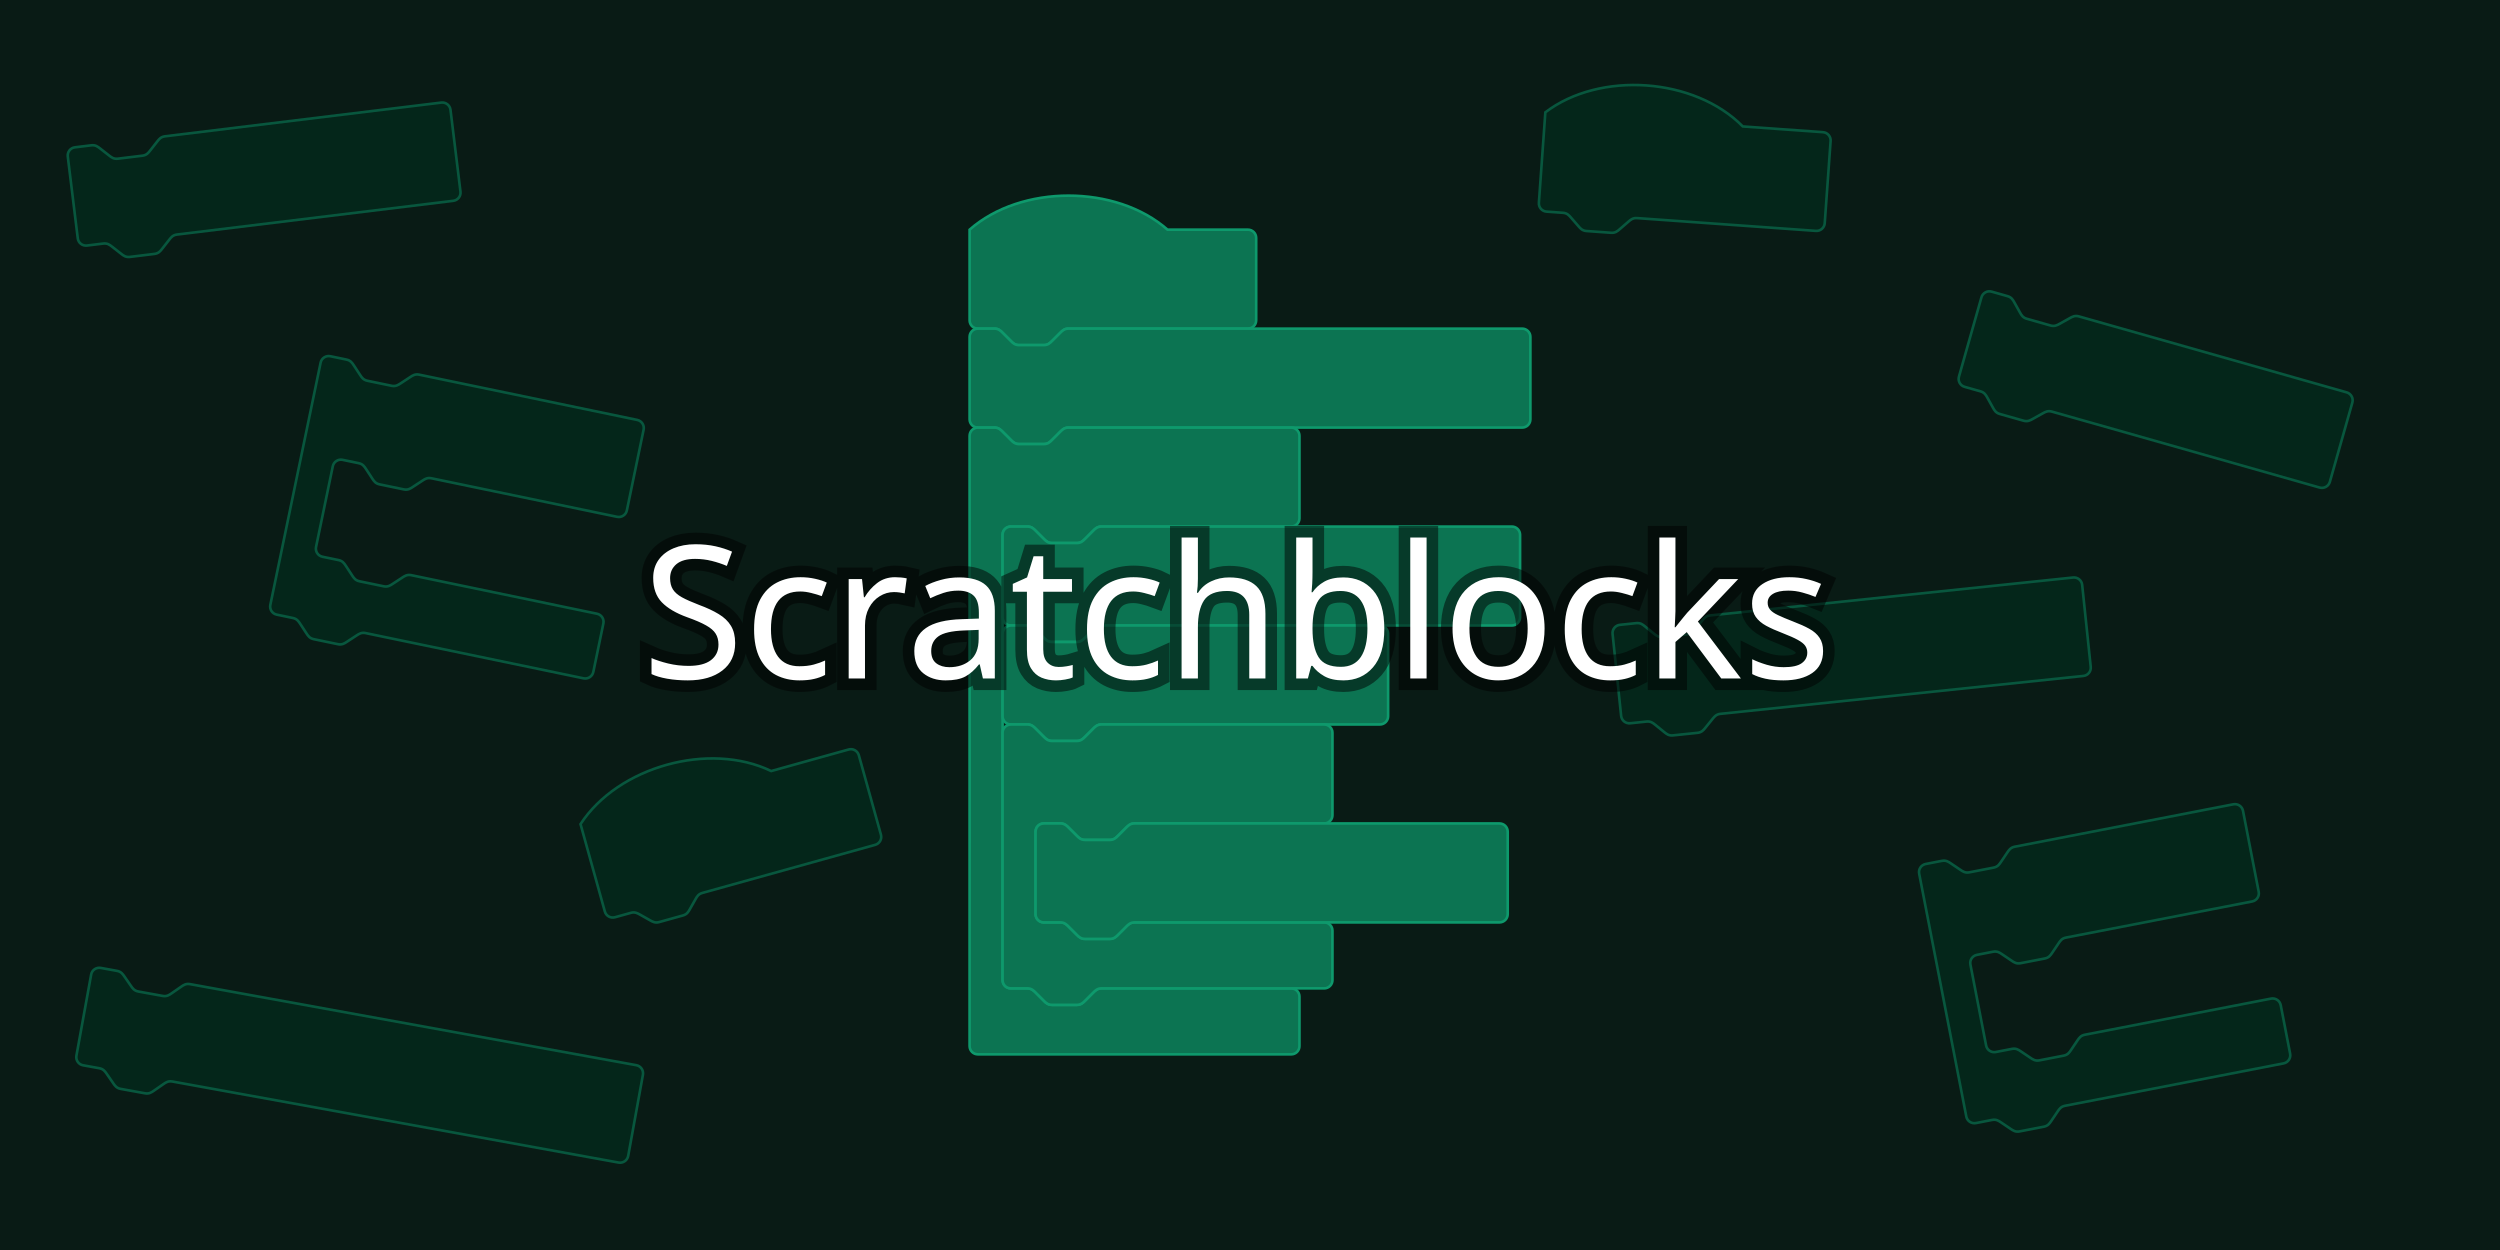
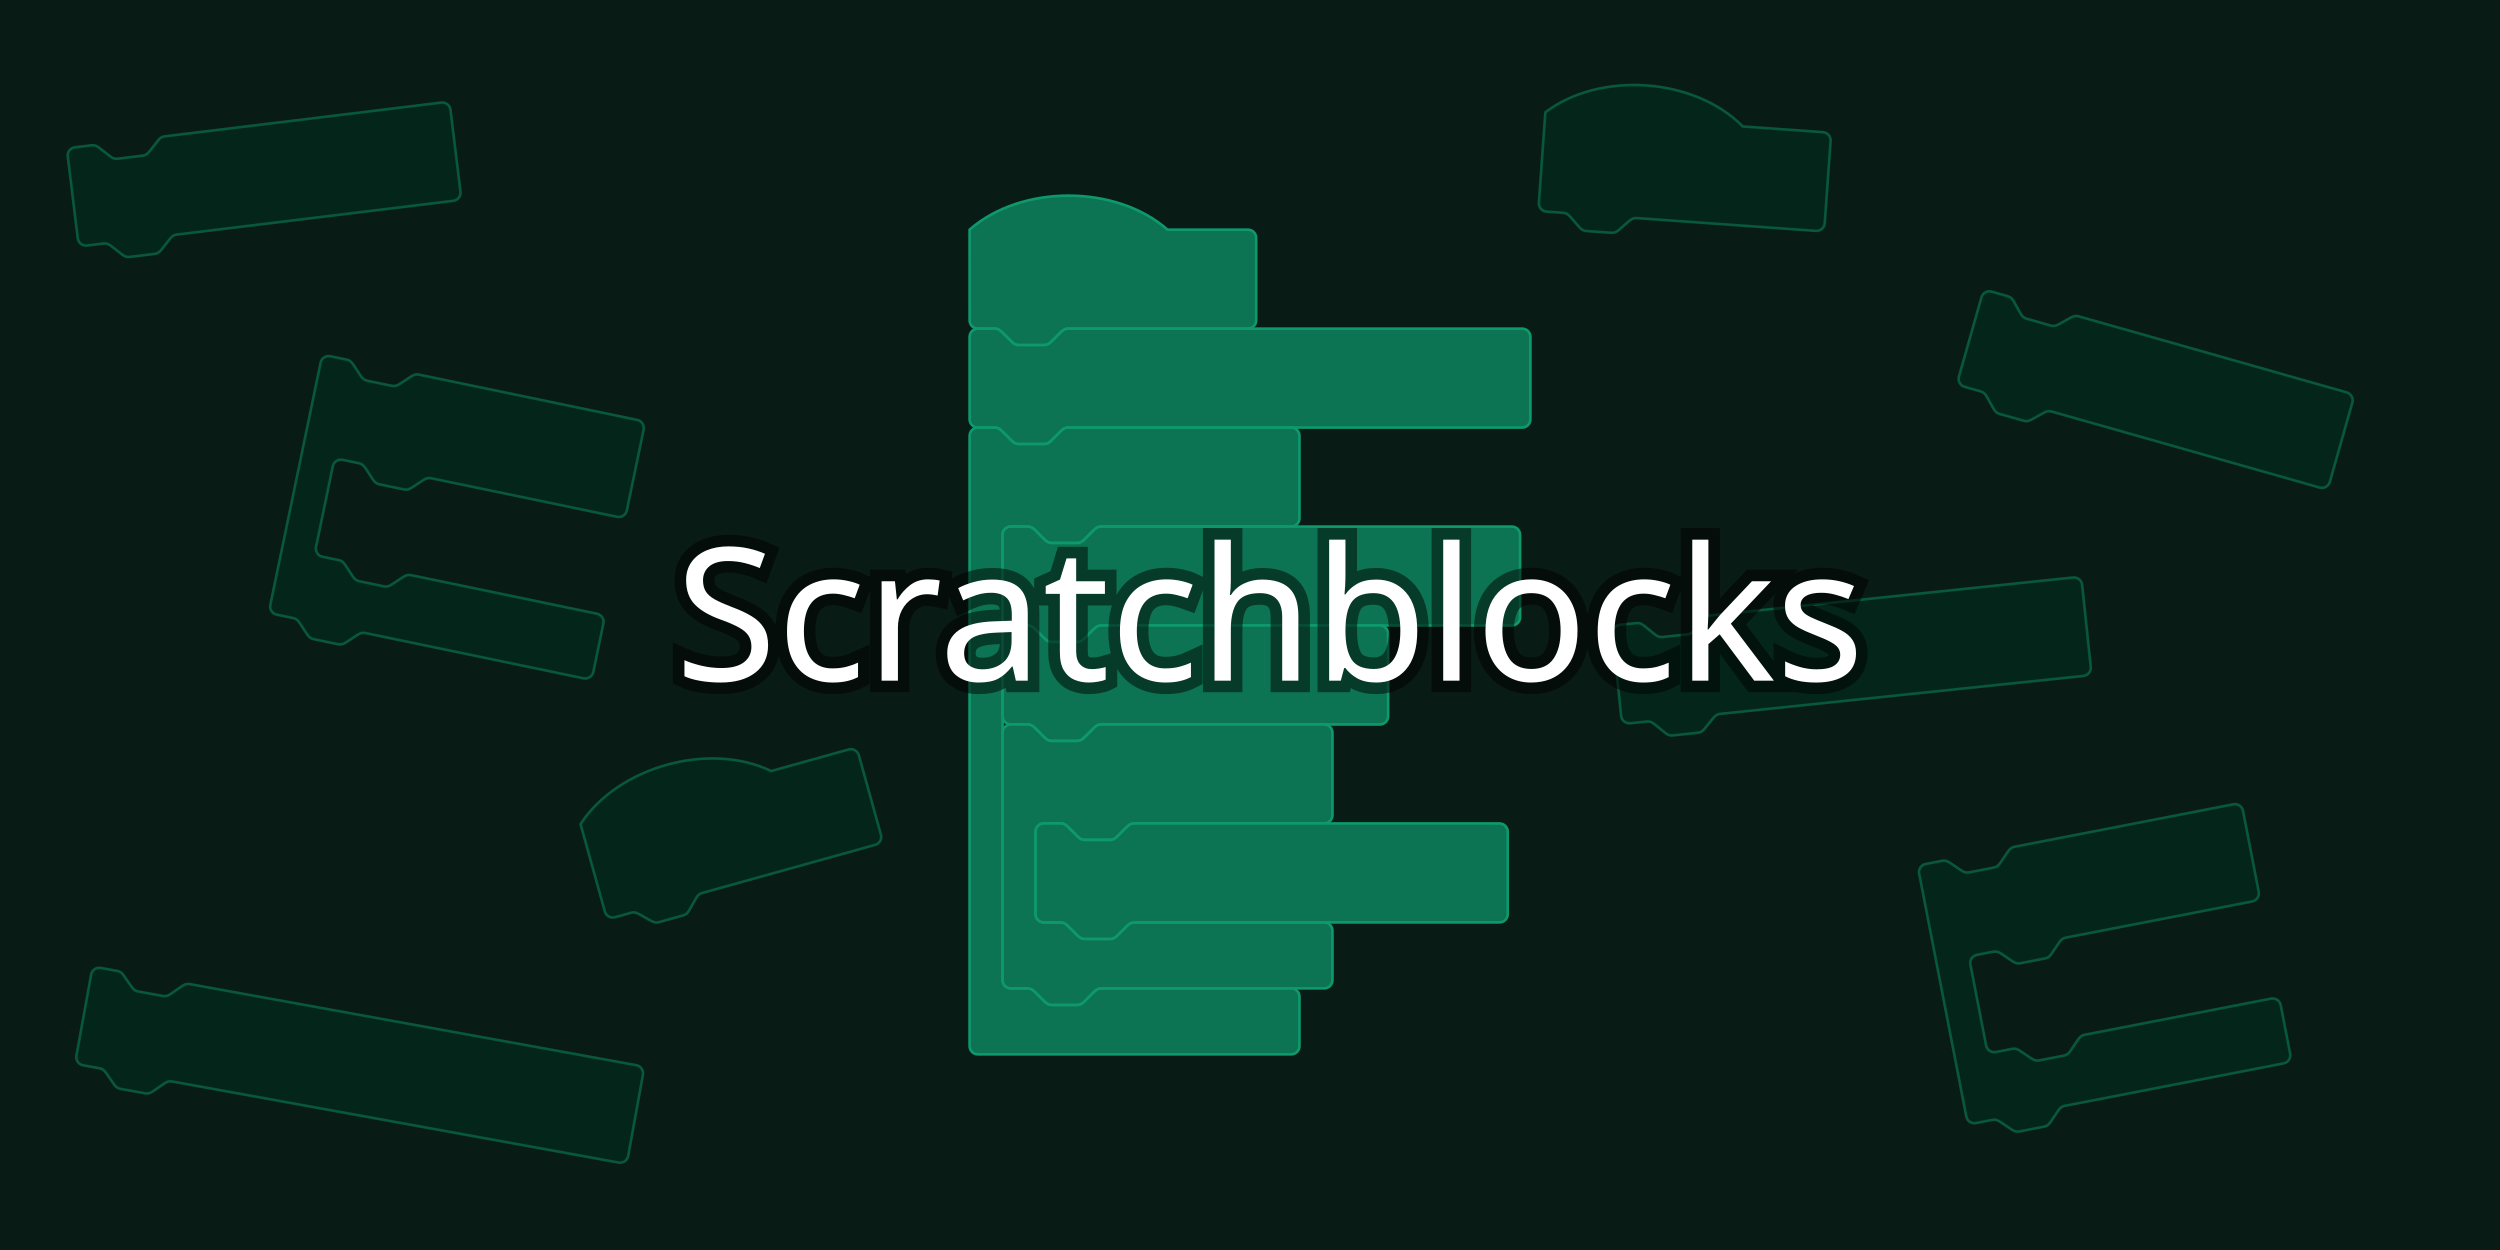
<svg xmlns="http://www.w3.org/2000/svg" version="1.1" width="476" height="238" viewBox="0,0,476,238">
  <defs>
    <style type="text/css">
-       @font-face {
-         font-family: 'Nunito';
-         src: url('https://p7scratchextensions.pages.dev/extras/fonts/Nunito.ttf') format('truetype');
-       }
-       .text {
-         font-family: 'Nunito', sans-serif;
-       }
+         @font-face {
+             font-family: 'Nunito';
+             src: url('https://p7scratchextensions.pages.dev/extras/fonts/Nunito.ttf') format('truetype');
+         }
+         .text {
+             font-family: 'Nunito', sans-serif;
+         }
    </style>
  </defs>
-   <g transform="translate(-2,-61)">
-     <g data-paper-data="{&quot;isPaintingLayer&quot;:true}" fill-rule="nonzero" stroke-linecap="butt" stroke-linejoin="miter" stroke-miterlimit="10" stroke-dasharray="" stroke-dashoffset="0" style="mix-blend-mode: normal">
+   <g transform="translate(-2,-61.00001)">
+     <g stroke-miterlimit="10">
      <path d="M2,299v-238h476v238z" fill="#091b15" stroke="none" stroke-width="1" />
      <path d="M367.408,227.345c-0.165,-0.851 0.391,-1.675 1.242,-1.841l3.083,-0.598c0.771,-0.15 1.231,0.161 1.691,0.472l1.841,1.242c0.46,0.311 0.92,0.621 1.691,0.472l4.624,-0.897c0.771,-0.15 1.081,-0.61 1.392,-1.07l1.242,-1.841c0.311,-0.46 0.621,-0.92 1.392,-1.07l41.62,-8.075c0.851,-0.165 1.675,0.391 1.841,1.242l2.991,15.415c0.165,0.851 -0.391,1.675 -1.242,1.841l-35.454,6.879c-0.771,0.15 -1.081,0.61 -1.392,1.07l-1.242,1.841c-0.311,0.46 -0.621,0.92 -1.392,1.07l-4.624,0.897c-0.771,0.15 -1.231,-0.161 -1.691,-0.472l-1.841,-1.242c-0.46,-0.311 -0.92,-0.621 -1.691,-0.472l-3.083,0.598c-0.851,0.165 -1.408,0.989 -1.242,1.841l2.991,15.415c0.165,0.851 0.989,1.408 1.841,1.242l3.083,-0.598c0.771,-0.15 1.231,0.161 1.691,0.472l1.841,1.242c0.46,0.311 0.92,0.621 1.691,0.472l4.624,-0.897c0.771,-0.15 1.081,-0.61 1.392,-1.07l1.242,-1.841c0.311,-0.46 0.621,-0.92 1.392,-1.07l35.454,-6.879c0.851,-0.165 1.675,0.391 1.841,1.242l1.794,9.249c0.165,0.851 -0.391,1.675 -1.242,1.841l-41.62,8.075c-0.771,0.15 -1.081,0.61 -1.392,1.07l-1.242,1.841c-0.311,0.46 -0.621,0.92 -1.392,1.07l-4.624,0.897c-0.771,0.15 -1.231,-0.161 -1.691,-0.472l-1.841,-1.242c-0.46,-0.311 -0.92,-0.621 -1.691,-0.472l-3.083,0.598c-0.851,0.165 -1.675,-0.391 -1.841,-1.242z" fill="#04261a" stroke="#08573e" stroke-width="0.5" />
      <path d="M296.233,82.387c10.405,-7.914 28.416,-6.627 37.59,2.687l15.271,1.092c0.865,0.062 1.516,0.813 1.454,1.678l-1.12,15.662c-0.062,0.865 -0.813,1.516 -1.678,1.454l-34.066,-2.435c-0.783,-0.056 -1.203,0.308 -1.622,0.671l-1.678,1.454c-0.42,0.364 -0.839,0.727 -1.622,0.671l-4.699,-0.336c-0.783,-0.056 -1.147,-0.476 -1.51,-0.895l-1.454,-1.678c-0.364,-0.42 -0.727,-0.839 -1.51,-0.895l-3.132,-0.224c-0.865,-0.062 -1.516,-0.813 -1.454,-1.678z" fill="#04261a" stroke="#08573e" stroke-width="0.5" />
      <path d="M63.047,130.045c0.176,-0.849 1.007,-1.395 1.857,-1.218l3.075,0.638c0.769,0.16 1.073,0.624 1.378,1.088l1.218,1.857c0.305,0.464 0.609,0.928 1.378,1.088l4.612,0.957c0.769,0.16 1.233,-0.145 1.697,-0.45l1.857,-1.218c0.464,-0.305 0.928,-0.609 1.697,-0.45l41.511,8.617c0.849,0.176 1.395,1.007 1.218,1.857l-3.192,15.375c-0.176,0.849 -1.007,1.395 -1.857,1.218l-35.361,-7.341c-0.769,-0.16 -1.233,0.145 -1.697,0.45l-1.857,1.218c-0.464,0.305 -0.928,0.609 -1.697,0.45l-4.612,-0.957c-0.769,-0.16 -1.073,-0.624 -1.378,-1.088l-1.218,-1.857c-0.305,-0.464 -0.609,-0.928 -1.378,-1.088l-3.075,-0.638c-0.849,-0.176 -1.68,0.369 -1.857,1.218l-3.192,15.375c-0.176,0.849 0.369,1.68 1.218,1.857l3.075,0.638c0.769,0.16 1.073,0.624 1.378,1.088l1.218,1.857c0.305,0.464 0.609,0.928 1.378,1.088l4.612,0.957c0.769,0.16 1.233,-0.145 1.697,-0.45l1.857,-1.218c0.464,-0.305 0.928,-0.609 1.697,-0.45l35.361,7.341c0.849,0.176 1.395,1.007 1.218,1.857l-1.915,9.225c-0.176,0.849 -1.007,1.395 -1.857,1.218l-41.511,-8.617c-0.769,-0.16 -1.233,0.145 -1.697,0.45l-1.857,1.218c-0.464,0.305 -0.928,0.609 -1.697,0.45l-4.612,-0.957c-0.769,-0.16 -1.073,-0.624 -1.378,-1.088l-1.218,-1.857c-0.305,-0.464 -0.609,-0.928 -1.378,-1.088l-3.075,-0.638c-0.849,-0.176 -1.395,-1.007 -1.218,-1.857z" fill="#04261a" stroke="#08573e" stroke-width="0.5" />
      <path d="M14.904,90.797c-0.105,-0.861 0.508,-1.644 1.368,-1.749l3.117,-0.381c0.779,-0.095 1.217,0.247 1.654,0.589l1.749,1.368c0.437,0.342 0.874,0.684 1.654,0.589l4.676,-0.571c0.779,-0.095 1.121,-0.532 1.464,-0.97l1.368,-1.749c0.342,-0.437 0.684,-0.874 1.464,-0.97l52.605,-6.422c0.861,-0.105 1.644,0.508 1.749,1.368l1.903,15.587c0.105,0.861 -0.508,1.644 -1.368,1.749l-52.605,6.422c-0.779,0.095 -1.121,0.532 -1.464,0.97l-1.368,1.749c-0.342,0.437 -0.684,0.874 -1.464,0.97l-4.676,0.571c-0.779,0.095 -1.217,-0.247 -1.654,-0.589l-1.749,-1.368c-0.437,-0.342 -0.874,-0.684 -1.654,-0.589l-3.117,0.381c-0.861,0.105 -1.644,-0.508 -1.749,-1.368z" fill="#04261a" stroke="#08573e" stroke-width="0.5" />
      <path d="M19.356,246.555c0.155,-0.853 0.972,-1.419 1.826,-1.264l3.09,0.561c0.772,0.14 1.089,0.597 1.405,1.053l1.264,1.826c0.316,0.456 0.632,0.913 1.405,1.053l4.635,0.842c0.772,0.14 1.229,-0.176 1.685,-0.492l1.826,-1.264c0.456,-0.316 0.913,-0.632 1.685,-0.492l84.972,15.433c0.853,0.155 1.419,0.972 1.264,1.826l-2.806,15.45c-0.155,0.853 -0.972,1.419 -1.826,1.264l-84.972,-15.433c-0.772,-0.14 -1.229,0.176 -1.685,0.492l-1.826,1.264c-0.456,0.316 -0.913,0.632 -1.685,0.492l-4.635,-0.842c-0.772,-0.14 -1.089,-0.597 -1.405,-1.053l-1.264,-1.826c-0.316,-0.456 -0.632,-0.913 -1.405,-1.053l-3.09,-0.561c-0.853,-0.155 -1.419,-0.972 -1.264,-1.826z" fill="#04261a" stroke="#08573e" stroke-width="0.5" />
      <path d="M309.035,181.694c-0.09,-0.863 0.536,-1.635 1.399,-1.725l3.123,-0.326c0.781,-0.082 1.212,0.268 1.643,0.618l1.725,1.399c0.431,0.35 0.862,0.699 1.643,0.618l4.685,-0.489c0.781,-0.082 1.131,-0.513 1.48,-0.944l1.399,-1.725c0.35,-0.431 0.699,-0.862 1.48,-0.944l69.107,-7.218c0.863,-0.09 1.635,0.536 1.725,1.399l1.631,15.617c0.09,0.863 -0.536,1.635 -1.399,1.725l-69.107,7.218c-0.781,0.082 -1.131,0.513 -1.48,0.944l-1.399,1.725c-0.35,0.431 -0.699,0.862 -1.48,0.944l-4.685,0.489c-0.781,0.082 -1.212,-0.268 -1.643,-0.618l-1.725,-1.399c-0.431,-0.35 -0.862,-0.699 -1.643,-0.618l-3.123,0.326c-0.863,0.09 -1.635,-0.536 -1.725,-1.399z" fill="#04261a" stroke="#08573e" stroke-width="0.5" />
      <path d="M112.531,217.911c7.139,-10.951 24.536,-15.792 36.306,-10.103l14.749,-4.104c0.835,-0.232 1.701,0.256 1.934,1.092l4.21,15.128c0.232,0.835 -0.256,1.701 -1.092,1.934l-32.902,9.156c-0.756,0.21 -1.029,0.694 -1.302,1.177l-1.092,1.934c-0.273,0.483 -0.546,0.967 -1.302,1.177l-4.538,1.263c-0.756,0.21 -1.24,-0.062 -1.723,-0.335l-1.934,-1.092c-0.483,-0.273 -0.967,-0.546 -1.723,-0.335l-3.026,0.842c-0.835,0.232 -1.701,-0.256 -1.934,-1.092z" fill="#04261a" stroke="#08573e" stroke-width="0.5" />
      <g fill="#0c7452" stroke="#0e996c" stroke-width="0.5">
        <path d="M186.612,104.727c9.814,-8.636 27.872,-8.636 37.685,0h15.31c0.867,0 1.57,0.703 1.57,1.57v15.702c0,0.867 -0.703,1.57 -1.57,1.57h-34.152c-0.785,0 -1.178,0.393 -1.57,0.785l-1.57,1.57c-0.393,0.393 -0.785,0.785 -1.57,0.785h-4.711c-0.785,0 -1.178,-0.393 -1.57,-0.785l-1.57,-1.57c-0.393,-0.393 -0.785,-0.785 -1.57,-0.785h-3.14c-0.867,0 -1.57,-0.703 -1.57,-1.57z" />
        <path d="M186.612,125.14c0,-0.867 0.703,-1.57 1.57,-1.57h3.14c0.785,0 1.178,0.393 1.57,0.785l1.57,1.57c0.393,0.393 0.785,0.785 1.57,0.785h4.711c0.785,0 1.178,-0.393 1.57,-0.785l1.57,-1.57c0.393,-0.393 0.785,-0.785 1.57,-0.785h86.363c0.867,0 1.57,0.703 1.57,1.57v15.702c0,0.867 -0.703,1.57 -1.57,1.57h-86.363c-0.785,0 -1.178,0.393 -1.57,0.785l-1.57,1.57c-0.393,0.393 -0.785,0.785 -1.57,0.785h-4.711c-0.785,0 -1.178,-0.393 -1.57,-0.785l-1.57,-1.57c-0.393,-0.393 -0.785,-0.785 -1.57,-0.785h-3.14c-0.867,0 -1.57,-0.703 -1.57,-1.57z" />
        <path d="M186.612,143.983c0,-0.867 0.703,-1.57 1.57,-1.57h3.14c0.785,0 1.178,0.393 1.57,0.785l1.57,1.57c0.393,0.393 0.785,0.785 1.57,0.785h4.711c0.785,0 1.178,-0.393 1.57,-0.785l1.57,-1.57c0.393,-0.393 0.785,-0.785 1.57,-0.785h42.396c0.867,0 1.57,0.703 1.57,1.57v15.702c0,0.867 -0.703,1.57 -1.57,1.57h-36.115c-0.785,0 -1.178,0.393 -1.57,0.785l-1.57,1.57c-0.393,0.393 -0.785,0.785 -1.57,0.785h-4.711c-0.785,0 -1.178,-0.393 -1.57,-0.785l-1.57,-1.57c-0.393,-0.393 -0.785,-0.785 -1.57,-0.785h-3.14c-0.867,0 -1.57,0.703 -1.57,1.57v84.792c0,0.867 0.703,1.57 1.57,1.57h3.14c0.785,0 1.178,0.393 1.57,0.785l1.57,1.57c0.393,0.393 0.785,0.785 1.57,0.785h4.711c0.785,0 1.178,-0.393 1.57,-0.785l1.57,-1.57c0.393,-0.393 0.785,-0.785 1.57,-0.785h36.115c0.867,0 1.57,0.703 1.57,1.57v9.421c0,0.867 -0.703,1.57 -1.57,1.57h-59.669c-0.867,0 -1.57,-0.703 -1.57,-1.57z" />
        <path d="M192.893,162.826c0,-0.867 0.703,-1.57 1.57,-1.57h3.14c0.785,0 1.178,0.393 1.57,0.785l1.57,1.57c0.393,0.393 0.785,0.785 1.57,0.785h4.711c0.785,0 1.178,-0.393 1.57,-0.785l1.57,-1.57c0.393,-0.393 0.785,-0.785 1.57,-0.785h78.119c0.867,0 1.57,0.703 1.57,1.57v15.702c0,0.867 -0.703,1.57 -1.57,1.57h-78.119c-0.785,0 -1.178,0.393 -1.57,0.785l-1.57,1.57c-0.393,0.393 -0.785,0.785 -1.57,0.785h-4.711c-0.785,0 -1.178,-0.393 -1.57,-0.785l-1.57,-1.57c-0.393,-0.393 -0.785,-0.785 -1.57,-0.785h-3.14c-0.867,0 -1.57,-0.703 -1.57,-1.57z" />
        <path d="M192.893,181.668c0,-0.867 0.703,-1.57 1.57,-1.57h3.14c0.785,0 1.178,0.393 1.57,0.785l1.57,1.57c0.393,0.393 0.785,0.785 1.57,0.785h4.711c0.785,0 1.178,-0.393 1.57,-0.785l1.57,-1.57c0.393,-0.393 0.785,-0.785 1.57,-0.785h52.995c0.867,0 1.57,0.703 1.57,1.57v15.702c0,0.867 -0.703,1.57 -1.57,1.57h-52.995c-0.785,0 -1.178,0.393 -1.57,0.785l-1.57,1.57c-0.393,0.393 -0.785,0.785 -1.57,0.785h-4.711c-0.785,0 -1.178,-0.393 -1.57,-0.785l-1.57,-1.57c-0.393,-0.393 -0.785,-0.785 -1.57,-0.785h-3.14c-0.867,0 -1.57,-0.703 -1.57,-1.57z" />
        <path d="M192.893,200.511c0,-0.867 0.703,-1.57 1.57,-1.57h3.14c0.785,0 1.178,0.393 1.57,0.785l1.57,1.57c0.393,0.393 0.785,0.785 1.57,0.785h4.711c0.785,0 1.178,-0.393 1.57,-0.785l1.57,-1.57c0.393,-0.393 0.785,-0.785 1.57,-0.785h42.396c0.867,0 1.57,0.703 1.57,1.57v15.702c0,0.867 -0.703,1.57 -1.57,1.57h-36.115c-0.785,0 -1.178,0.393 -1.57,0.785l-1.57,1.57c-0.393,0.393 -0.785,0.785 -1.57,0.785h-4.711c-0.785,0 -1.178,-0.393 -1.57,-0.785l-1.57,-1.57c-0.393,-0.393 -0.785,-0.785 -1.57,-0.785h-3.14c-0.867,0 -1.57,0.703 -1.57,1.57v15.702c0,0.867 0.703,1.57 1.57,1.57h3.14c0.785,0 1.178,0.393 1.57,0.785l1.57,1.57c0.393,0.393 0.785,0.785 1.57,0.785h4.711c0.785,0 1.178,-0.393 1.57,-0.785l1.57,-1.57c0.393,-0.393 0.785,-0.785 1.57,-0.785h36.115c0.867,0 1.57,0.703 1.57,1.57v9.421c0,0.867 -0.703,1.57 -1.57,1.57h-42.396c-0.785,0 -1.178,0.393 -1.57,0.785l-1.57,1.57c-0.393,0.393 -0.785,0.785 -1.57,0.785h-4.711c-0.785,0 -1.178,-0.393 -1.57,-0.785l-1.57,-1.57c-0.393,-0.393 -0.785,-0.785 -1.57,-0.785h-3.14c-0.867,0 -1.57,-0.703 -1.57,-1.57z" />
        <path d="M199.174,219.354c0,-0.867 0.703,-1.57 1.57,-1.57h3.14c0.785,0 1.178,0.393 1.57,0.785l1.57,1.57c0.393,0.393 0.785,0.785 1.57,0.785h4.711c0.785,0 1.178,-0.393 1.57,-0.785l1.57,-1.57c0.393,-0.393 0.785,-0.785 1.57,-0.785h69.483c0.867,0 1.57,0.703 1.57,1.57v15.702c0,0.867 -0.703,1.57 -1.57,1.57h-69.483c-0.785,0 -1.178,0.393 -1.57,0.785l-1.57,1.57c-0.393,0.393 -0.785,0.785 -1.57,0.785h-4.711c-0.785,0 -1.178,-0.393 -1.57,-0.785l-1.57,-1.57c-0.393,-0.393 -0.785,-0.785 -1.57,-0.785h-3.14c-0.867,0 -1.57,-0.703 -1.57,-1.57z" />
      </g>
      <path d="M379.268,117.61c0.237,-0.834 1.105,-1.319 1.939,-1.082l3.021,0.857c0.755,0.214 1.026,0.699 1.296,1.184l1.082,1.939c0.271,0.485 0.541,0.97 1.296,1.184l4.532,1.286c0.755,0.214 1.24,-0.056 1.725,-0.327l1.939,-1.082c0.485,-0.271 0.97,-0.541 1.725,-0.327l50.983,14.464c0.834,0.237 1.319,1.105 1.082,1.939l-4.286,15.106c-0.237,0.834 -1.105,1.319 -1.939,1.082l-50.983,-14.464c-0.755,-0.214 -1.24,0.056 -1.725,0.327l-1.939,1.082c-0.485,0.271 -0.97,0.541 -1.725,0.327l-4.532,-1.286c-0.755,-0.214 -1.026,-0.699 -1.296,-1.184l-1.082,-1.939c-0.271,-0.485 -0.541,-0.97 -1.296,-1.184l-3.021,-0.857c-0.834,-0.237 -1.319,-1.105 -1.082,-1.939z" fill="#04261a" stroke="#08573e" stroke-width="0.5" />
-       <text transform="translate(124.2461,190.1854) scale(0.88281,0.88281)" font-size="40" xml:space="preserve" fill-opacity="0.106" fill="#ffffff" fill-rule="nonzero" stroke-opacity="0.502" stroke="#000000" stroke-width="5" stroke-linecap="butt" stroke-linejoin="miter" stroke-miterlimit="10" stroke-dasharray="" stroke-dashoffset="0" font-family="Sans Serif" font-weight="normal" text-anchor="start" style="mix-blend-mode: normal">
-         <tspan x="0" dy="0">Scratchblocks</tspan>
+       <text transform="translate(130.5168,190.5937) scale(0.88281,0.88281)" font-size="40" xml:space="preserve" fill-opacity="0.106" fill="#ffffff" stroke-opacity="0.502" stroke="#000000" stroke-width="5" font-family="&quot;Nunito&quot;, Sans Serif" font-weight="normal" text-anchor="start">
+         <tspan class="text" x="0" dy="0">Scratchblocks</tspan>
      </text>
-       <text transform="translate(124.2461,190.1854) scale(0.88281,0.88281)" font-size="40" xml:space="preserve" fill="#ffffff" fill-rule="nonzero" stroke="none" stroke-width="1" stroke-linecap="butt" stroke-linejoin="miter" stroke-miterlimit="10" stroke-dasharray="" stroke-dashoffset="0" font-family="Sans Serif" font-weight="normal" text-anchor="start" style="mix-blend-mode: normal">
+       <text transform="translate(130.5168,190.5937) scale(0.88281,0.88281)" font-size="40" xml:space="preserve" fill="#ffffff" stroke="none" stroke-width="1" font-family="&quot;Nunito&quot;, Sans Serif" font-weight="normal" text-anchor="start">
        <tspan class="text" x="0" dy="0">Scratchblocks</tspan>
      </text>
    </g>
  </g>
</svg>
